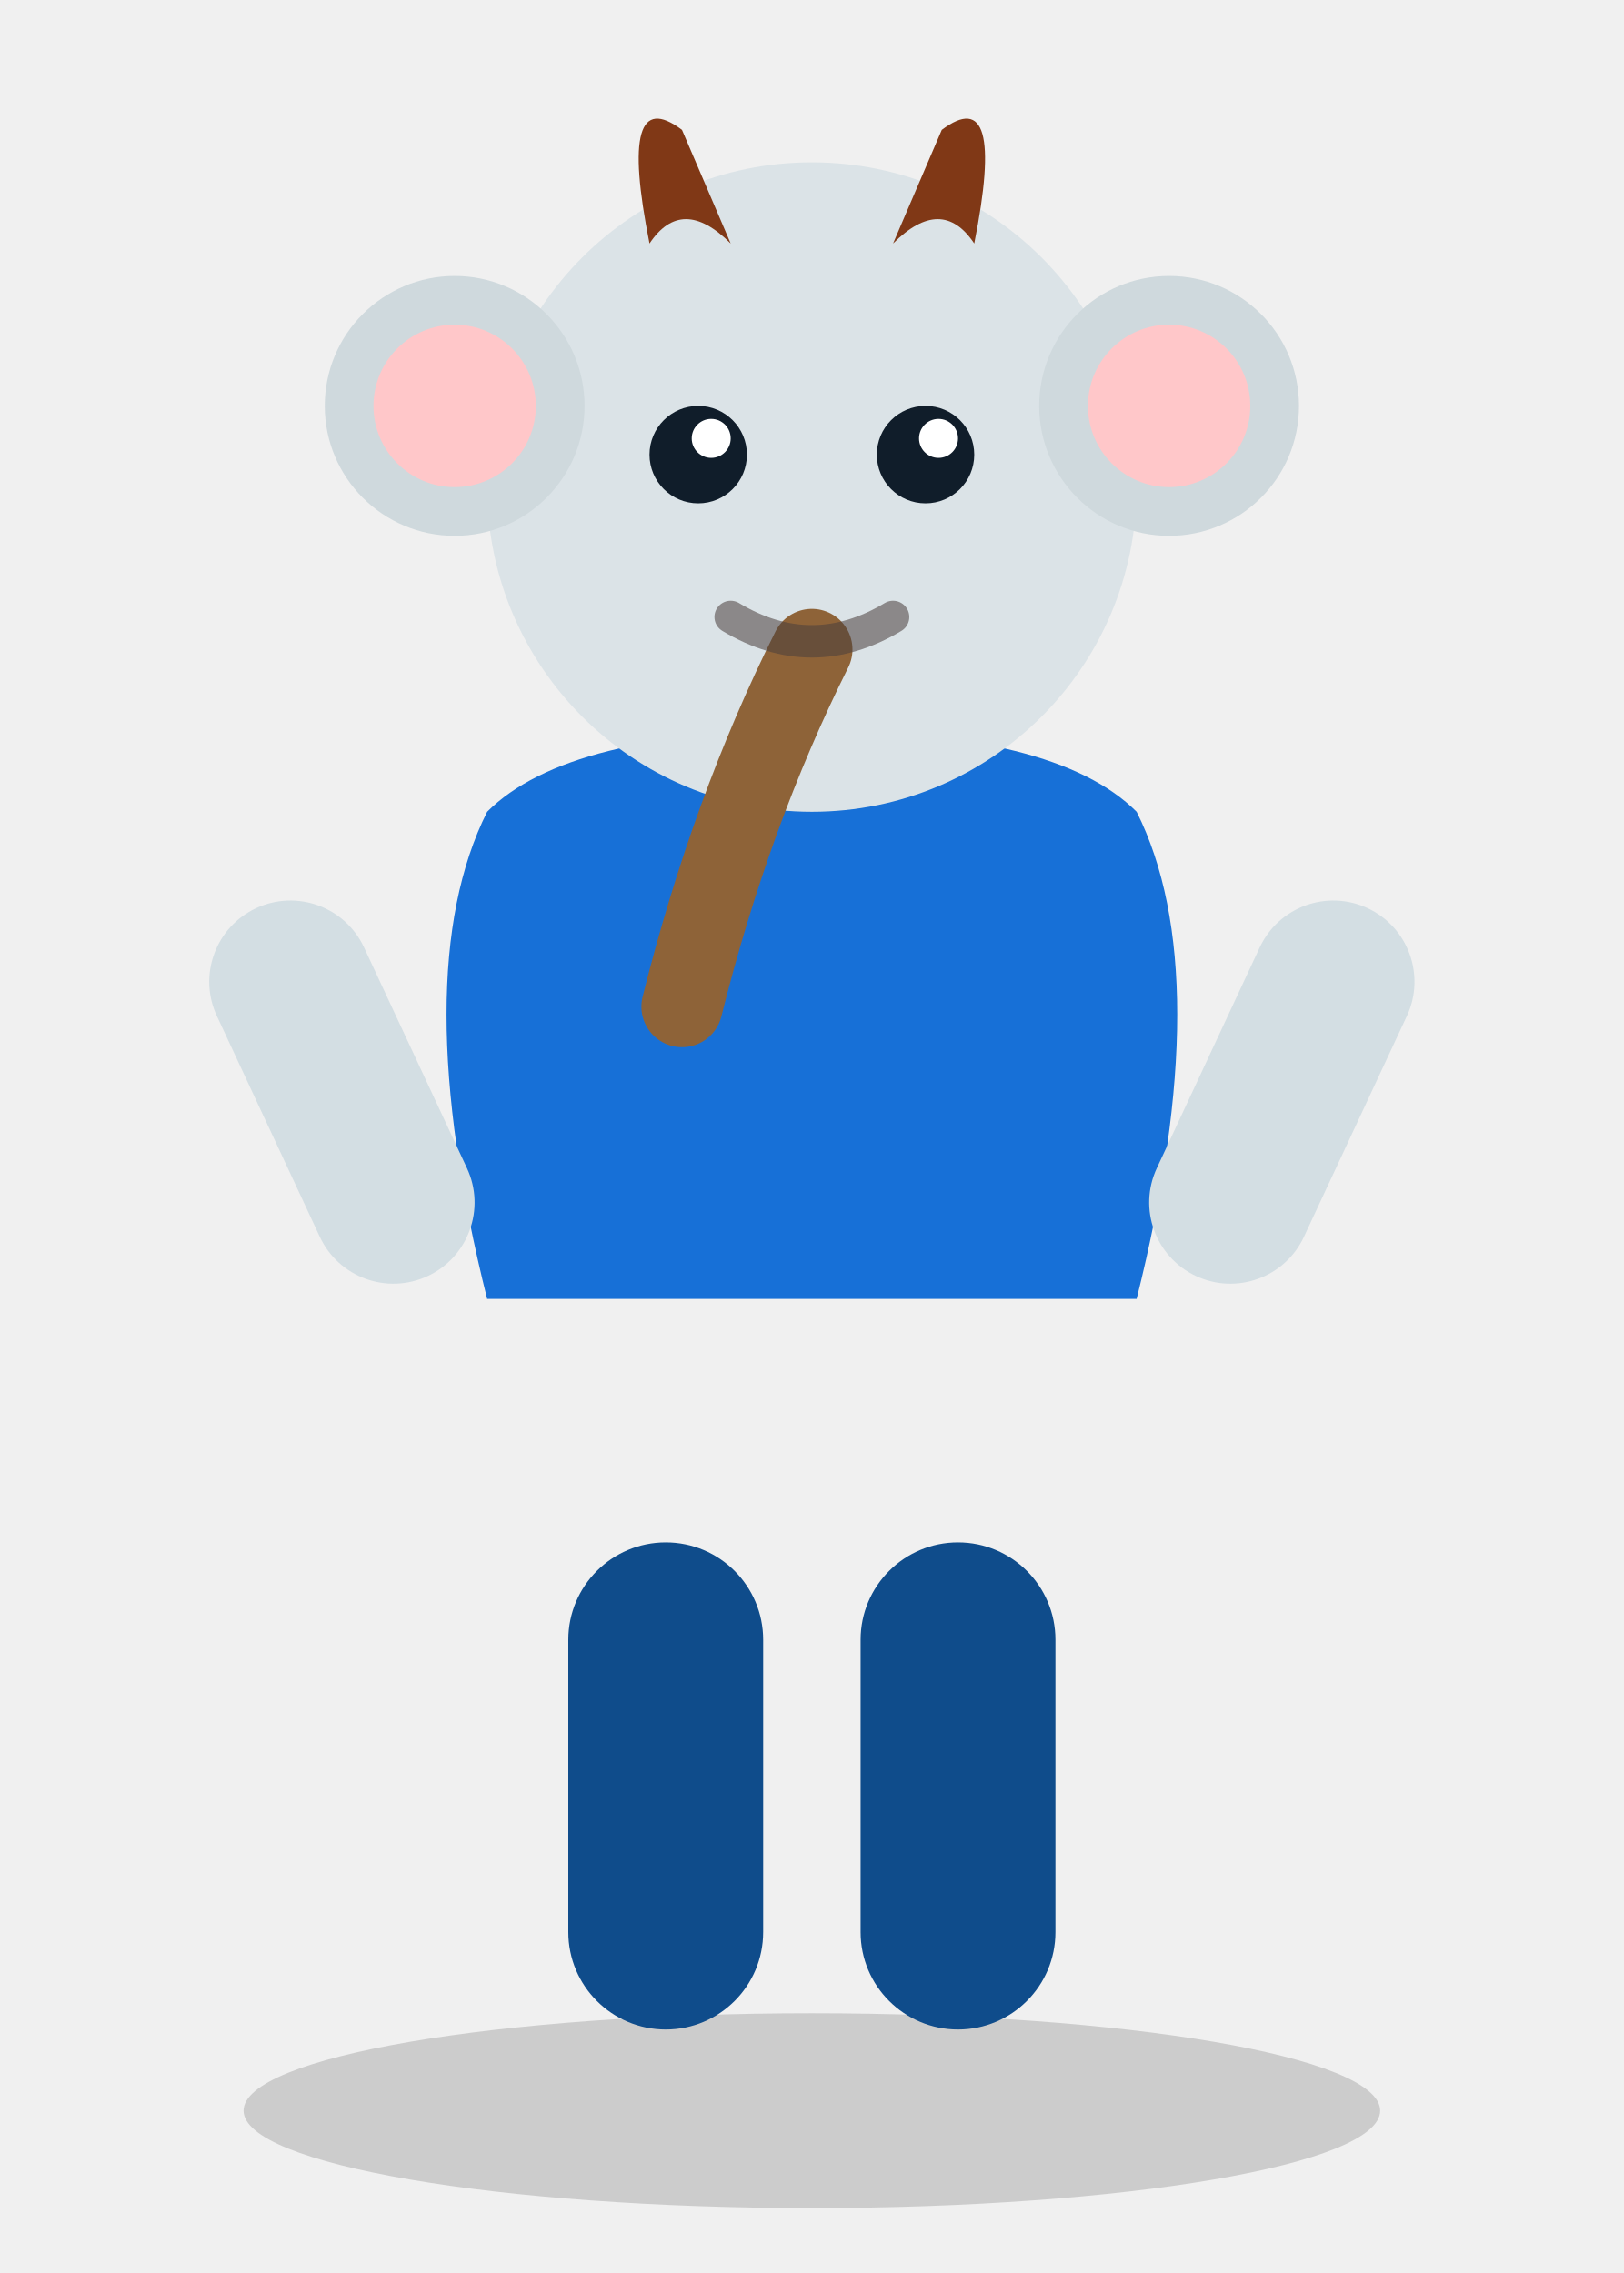
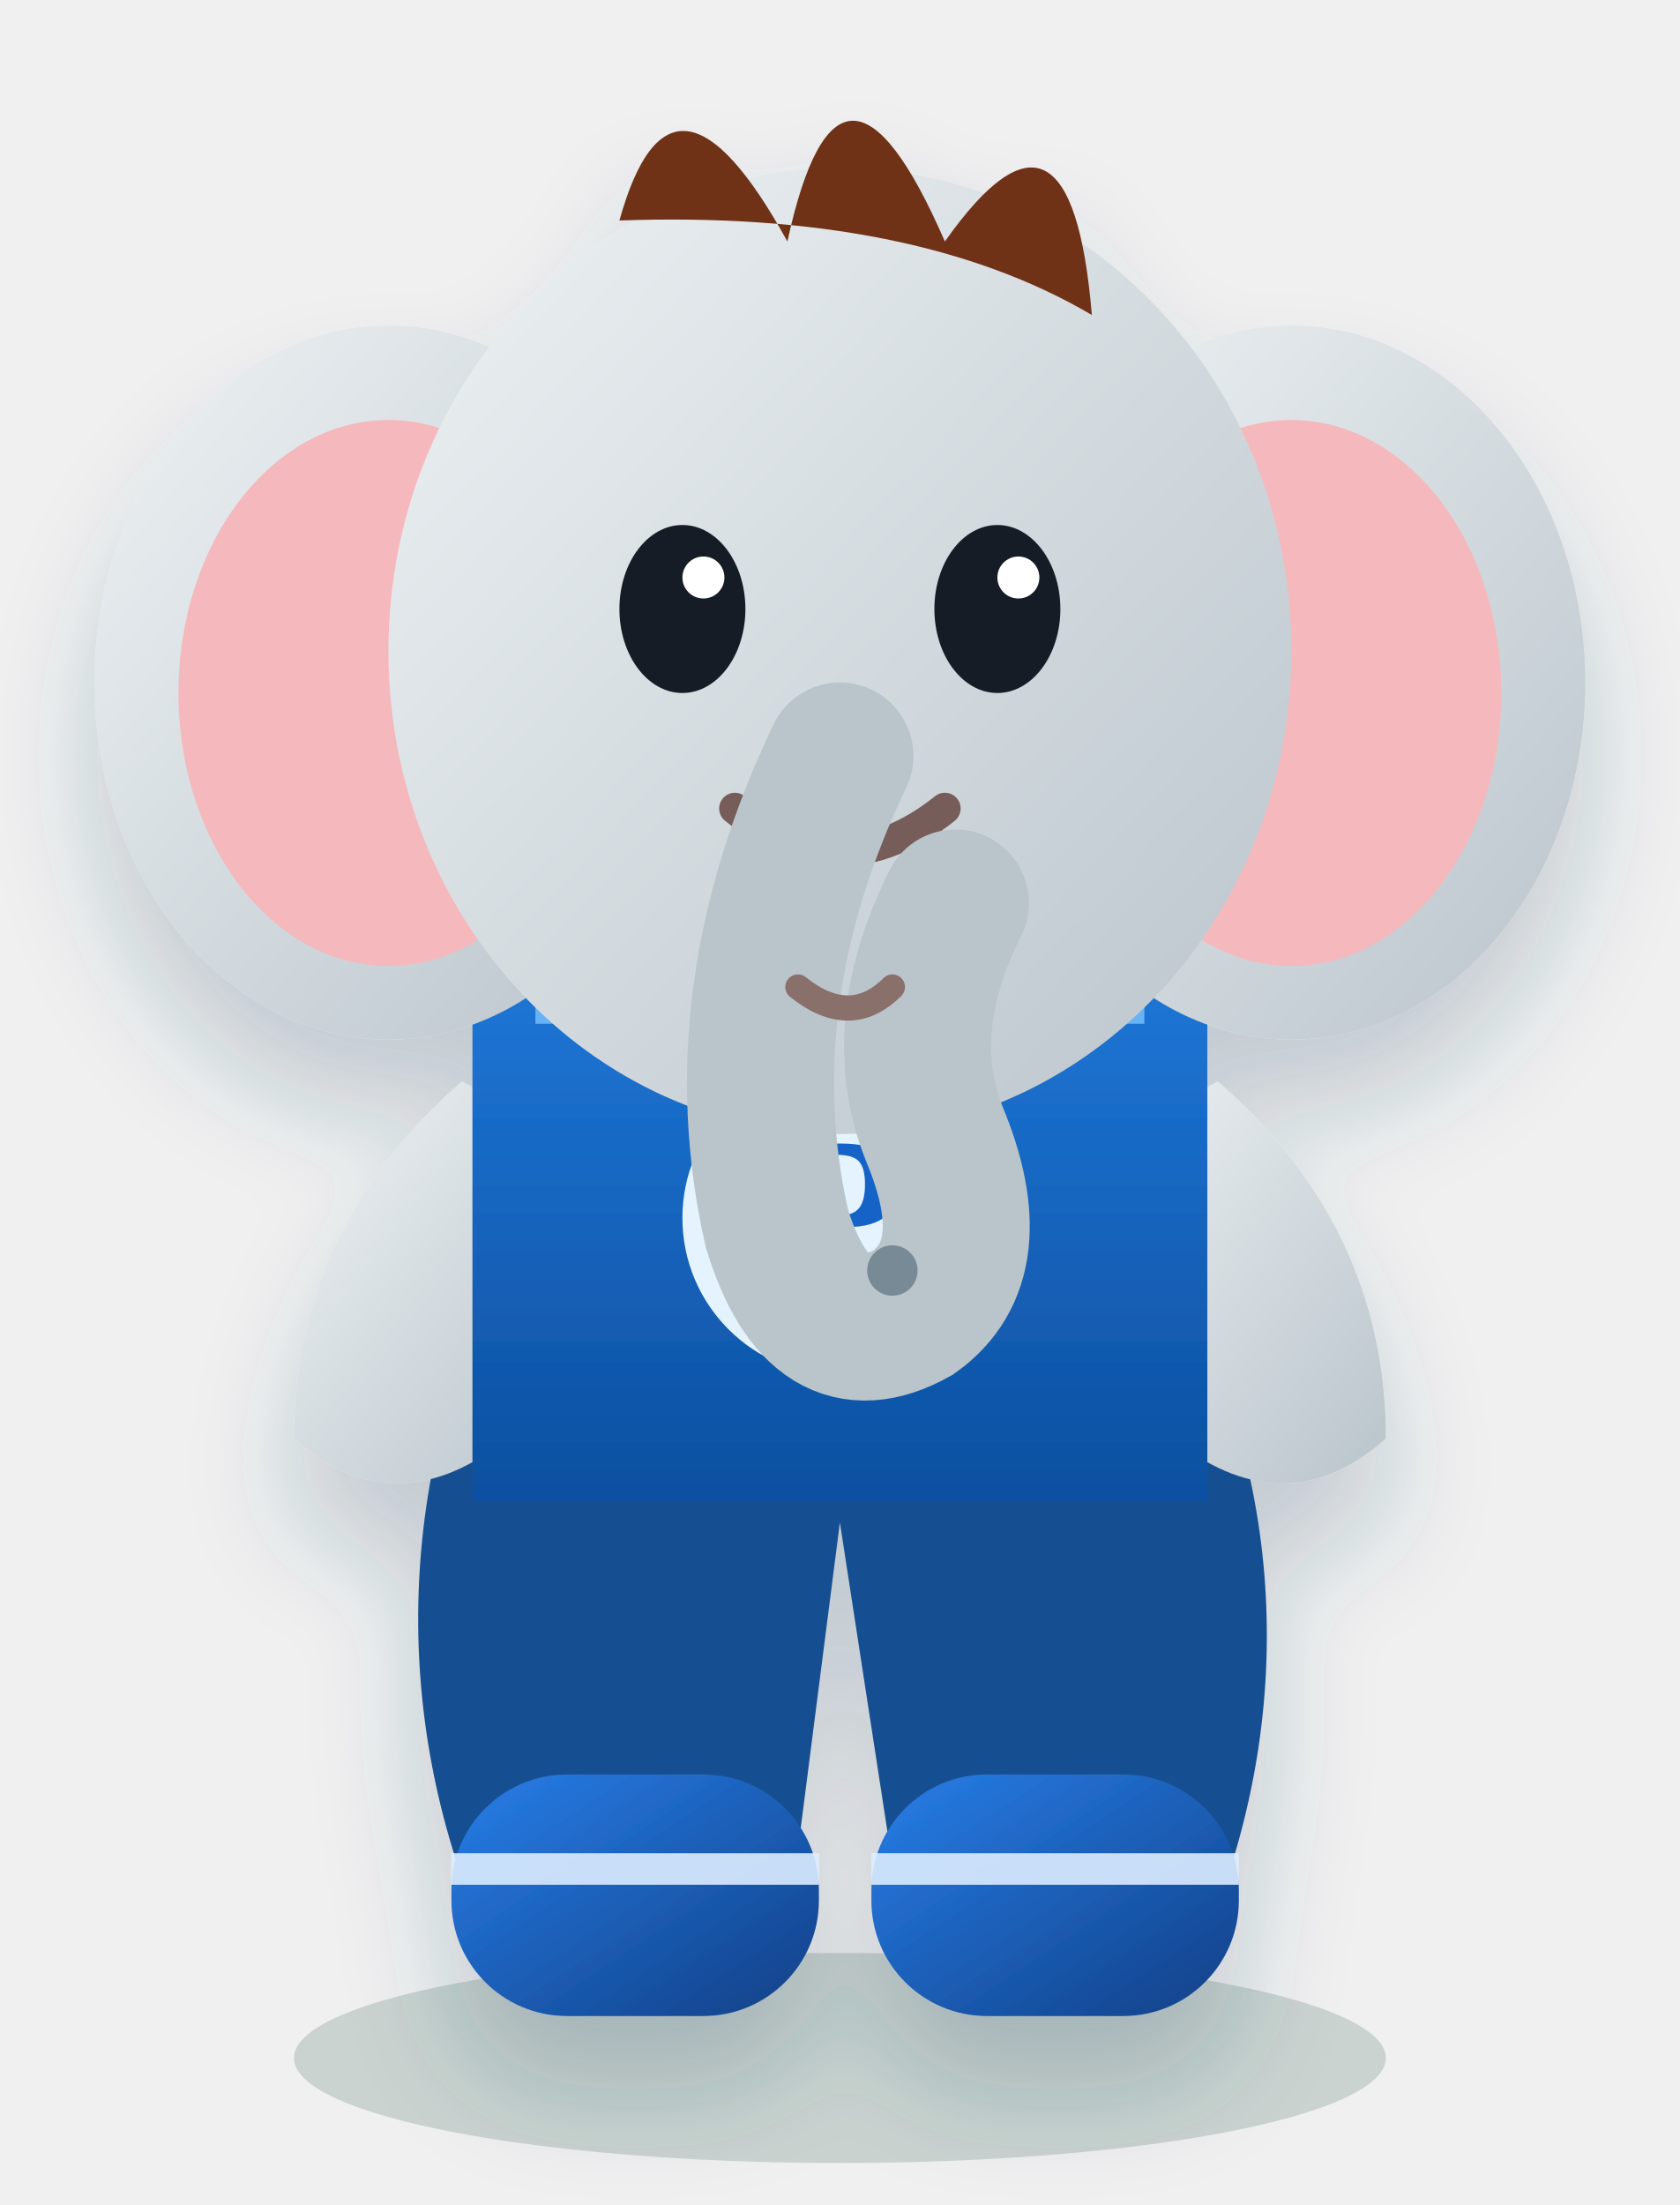
- <svg xmlns="http://www.w3.org/2000/svg" viewBox="0 0 100 140">
-   <ellipse cx="50" cy="130" rx="35" ry="6" fill="rgba(0,0,0,0.15)" />
-   <rect x="35" y="95" width="12" height="30" rx="6" fill="#0f4c8b" />
-   <rect x="53" y="95" width="12" height="30" rx="6" fill="#0f4c8b" />
-   <path d="M 30 50 Q 25 60 30 80 L 70 80 Q 75 60 70 50 Q 65 45 50 45 Q 35 45 30 50" fill="#1770d7" />
-   <rect x="15" y="55" width="10" height="25" rx="5" fill="#d3dee3" transform="rotate(-25 20 65)" />
-   <rect x="75" y="55" width="10" height="25" rx="5" fill="#d3dee3" transform="rotate(25 80 65)" />
-   <circle cx="50" cy="30" r="20" fill="#dbe3e7" />
-   <circle cx="28" cy="25" r="8" fill="#cfd9dd" />
-   <circle cx="28" cy="25" r="5" fill="#ffc7c9" />
-   <circle cx="72" cy="25" r="8" fill="#cfd9dd" />
-   <circle cx="72" cy="25" r="5" fill="#ffc7c9" />
-   <path d="M 50 40 Q 45 50 42 62" stroke="#8e6338" stroke-width="5" fill="none" stroke-linecap="round" />
-   <circle cx="43" cy="28" r="3" fill="#101d2a" />
-   <circle cx="57" cy="28" r="3" fill="#101d2a" />
-   <circle cx="43.8" cy="27" r="1.2" fill="white" />
-   <circle cx="57.8" cy="27" r="1.2" fill="white" />
-   <path d="M 45 38 Q 50 41 55 38" stroke="rgba(74,63,61,0.55)" stroke-width="2" fill="none" stroke-linecap="round" />
-   <path d="M 42 8 Q 38 5 40 15 Q 42 12 45 15" fill="#803816" />
-   <path d="M 58 8 Q 62 5 60 15 Q 58 12 55 15" fill="#803816" />
-   <g opacity="0" class="power-badge-peter">
-     <circle cx="50" cy="62" r="8" fill="white" stroke="#1770d7" stroke-width="1.5" />
-     <text x="50" y="67" font-size="12" font-weight="bold" fill="#1770d7" text-anchor="middle">P</text>
+ <svg xmlns="http://www.w3.org/2000/svg" viewBox="0 0 160 210">
+   <defs>
+     <linearGradient id="fur" x1="0" y1="0" x2="1" y2="1">
+       <stop stop-color="#eef2f4" />
+       <stop offset="1" stop-color="#b9c4cb" />
+     </linearGradient>
+     <linearGradient id="shirt" x1="0" y1="0" x2="0" y2="1">
+       <stop stop-color="#2688f0" />
+       <stop offset="1" stop-color="#0c4f9f" />
+     </linearGradient>
+     <linearGradient id="shoe" x1="0" y1="0" x2="1" y2="1">
+       <stop stop-color="#287ee8" />
+       <stop offset="1" stop-color="#103f86" />
+     </linearGradient>
+     <filter id="soft">
+       <feDropShadow dx="0" dy="7" stdDeviation="5" flood-color="#204c6b" flood-opacity=".22" />
+     </filter>
+   </defs>
+   <ellipse cx="80" cy="196" rx="52" ry="10" fill="#194d39" opacity=".18" />
+   <g filter="url(#soft)">
+     <path d="M48 120c-10 20-11 43-2 64h29l5-39 6 39h29c9-22 7-45-4-64z" fill="#194f91" />
+     <rect x="43" y="169" width="35" height="23" rx="11" fill="url(#shoe)" />
+     <rect x="83" y="169" width="35" height="23" rx="11" fill="url(#shoe)" />
+     <path d="M43 178h35M83 178h35" stroke="#dcecff" stroke-width="3" opacity=".9" />
+     <path d="M44 103q-16 14-16 34 9 8 19 1l10-28z" fill="url(#fur)" />
+     <path d="M116 103q16 14 16 34-9 8-19 1l-10-28z" fill="url(#fur)" />
+     <path d="M45 92q7-20 35-22 28 2 35 22v51H45z" fill="url(#shirt)" />
+     <path d="M51 96h58" stroke="#7bc3ff" stroke-width="3" opacity=".8" />
+     <circle cx="80" cy="116" r="15" fill="#e9f7ff" opacity=".97" />
+     <text x="80" y="122" text-anchor="middle" font-size="20" font-weight="900" fill="#1264c7">P</text>
+     <ellipse cx="37" cy="65" rx="28" ry="34" fill="url(#fur)" />
+     <ellipse cx="123" cy="65" rx="28" ry="34" fill="url(#fur)" />
+     <ellipse cx="37" cy="66" rx="20" ry="26" fill="#f5b9bd" />
+     <ellipse cx="123" cy="66" rx="20" ry="26" fill="#f5b9bd" />
+     <ellipse cx="80" cy="62" rx="43" ry="46" fill="url(#fur)" />
+     <path d="M59 21q5-18 16 2 5-23 15 0 12-17 14 7-17-10-45-9z" fill="#6f3119" />
+     <ellipse cx="65" cy="58" rx="6" ry="8" fill="#151d26" />
+     <ellipse cx="95" cy="58" rx="6" ry="8" fill="#151d26" />
+     <circle cx="67" cy="55" r="2" fill="#fff" />
+     <circle cx="97" cy="55" r="2" fill="#fff" />
+     <path d="M70 77q10 8 20 0" fill="none" stroke="#765d5a" stroke-width="3" stroke-linecap="round" />
+     <path d="M80 72q-11 23-6 45 4 13 13 8 7-5 2-17-4-10 2-22" fill="none" stroke="#b9c4cb" stroke-width="14" stroke-linecap="round" />
+     <circle cx="85" cy="121" r="2.4" fill="#788a96" />
+     <path d="M76 94q5 4 9 0" fill="none" stroke="#8a6f6a" stroke-width="2.4" stroke-linecap="round" />
  </g>
</svg>
